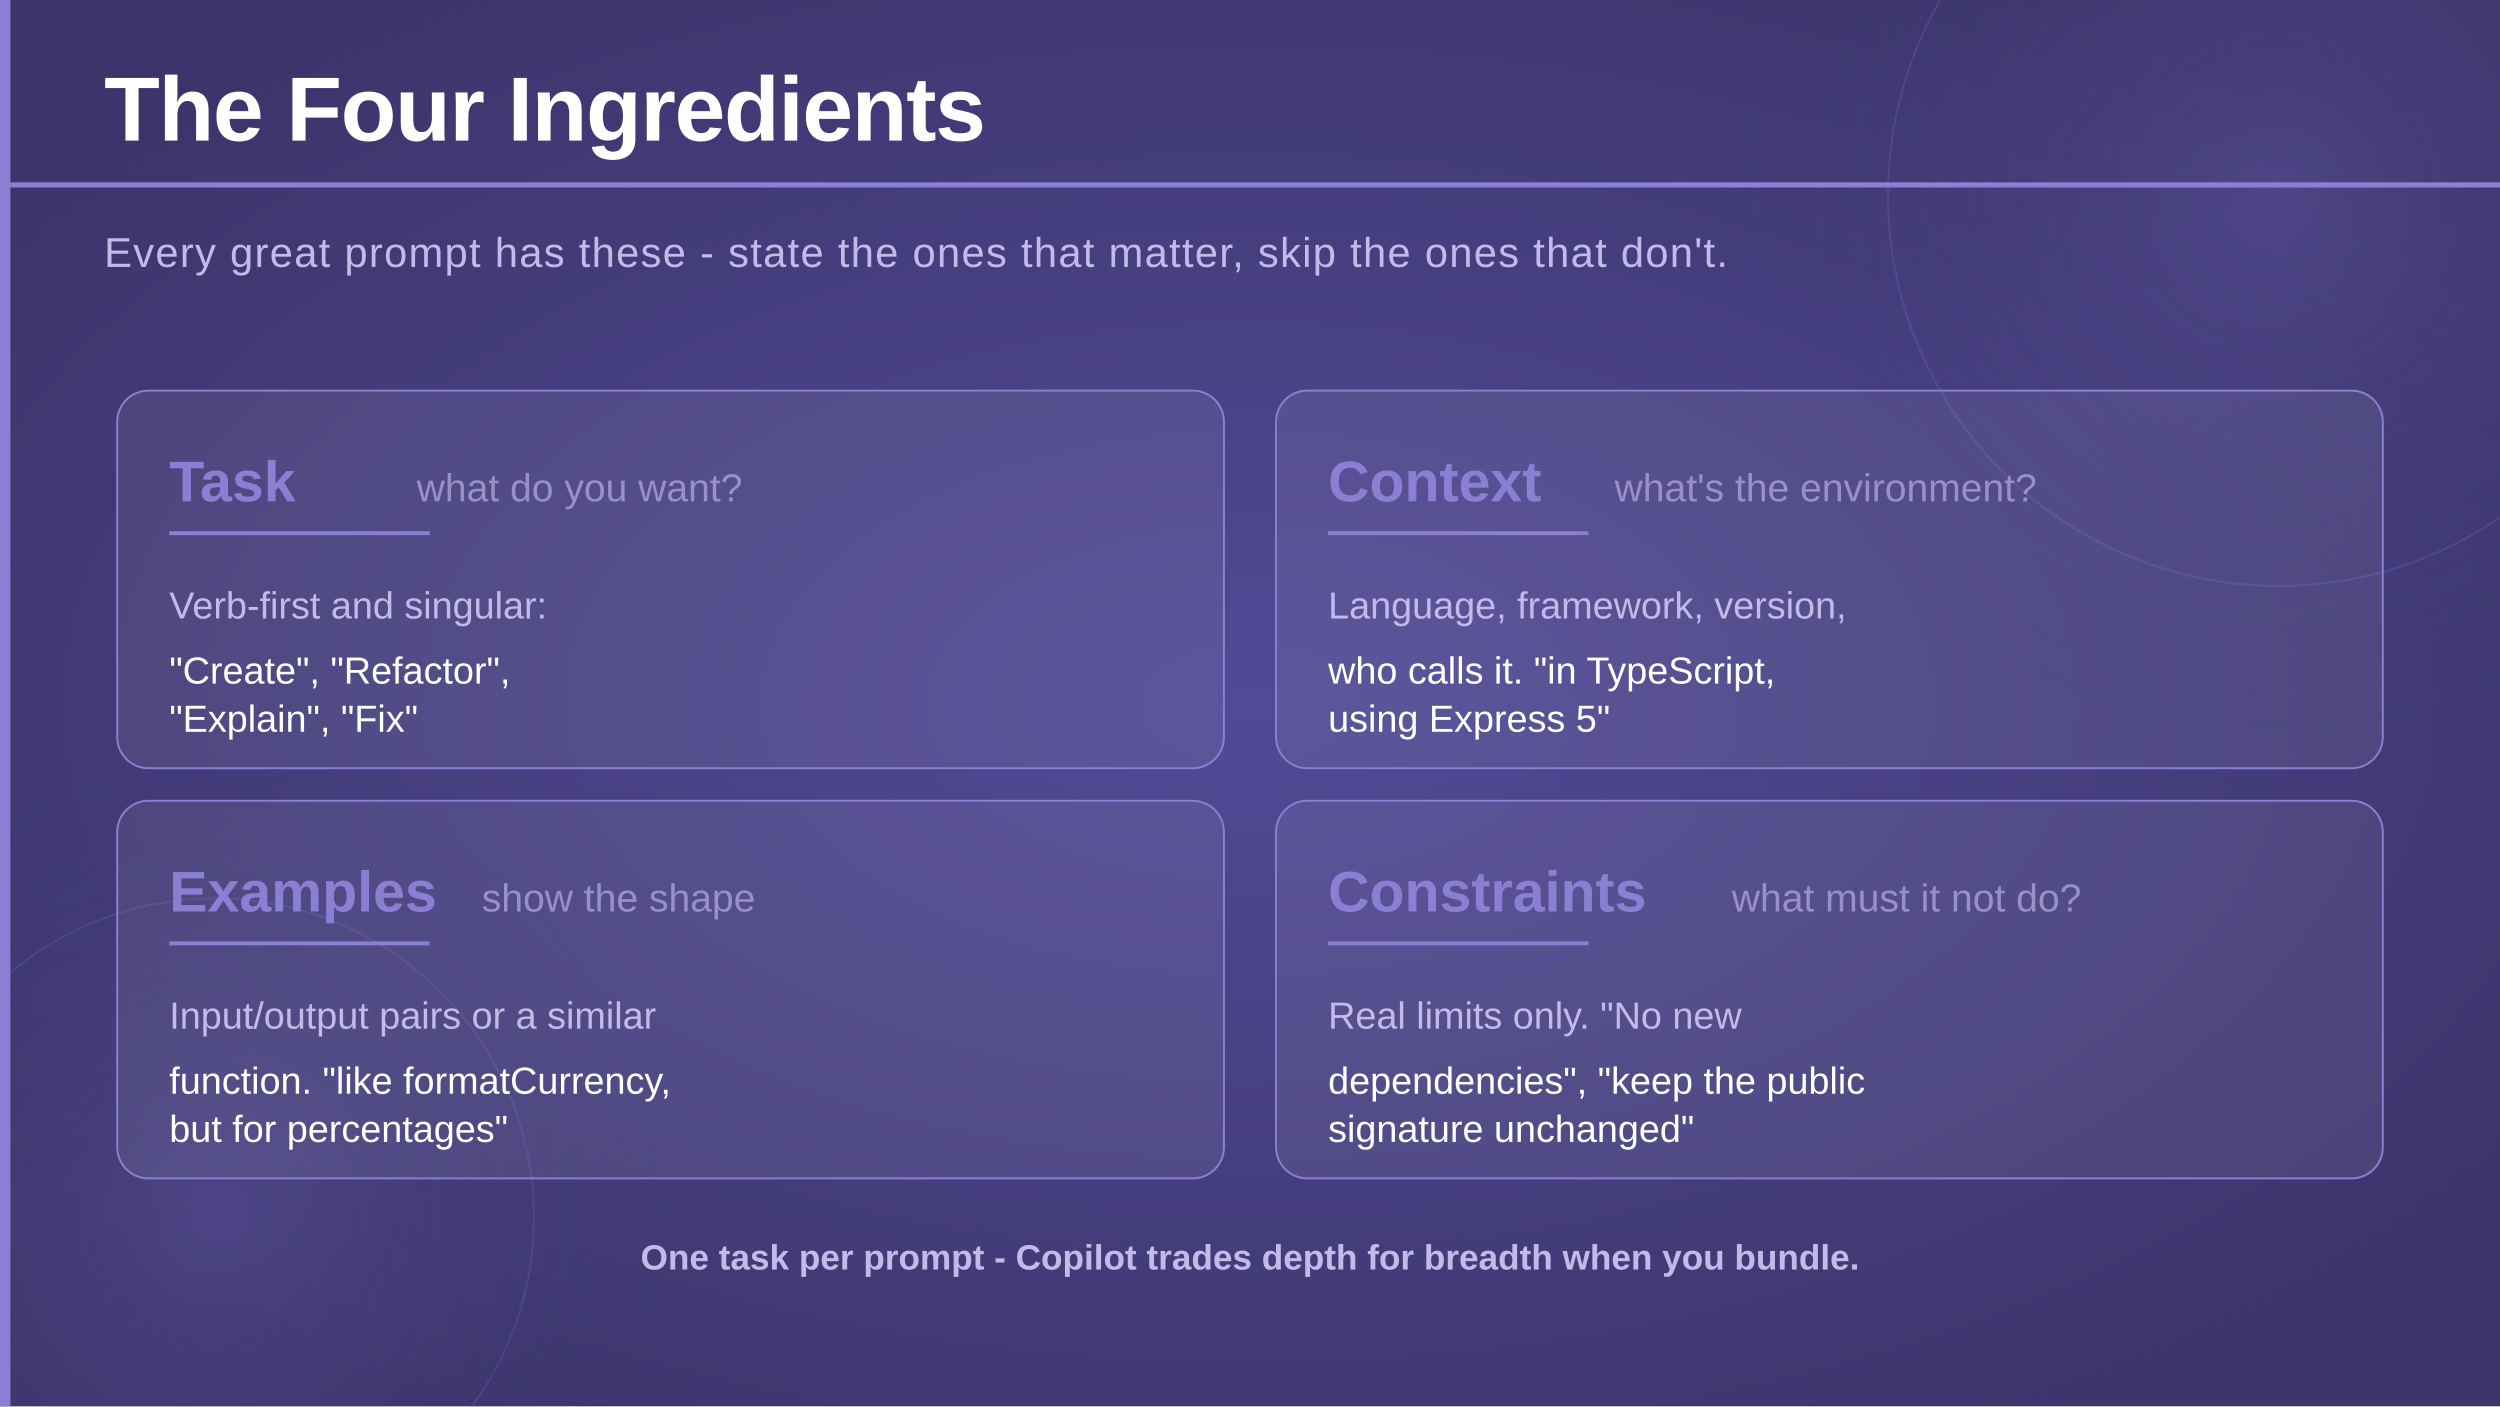
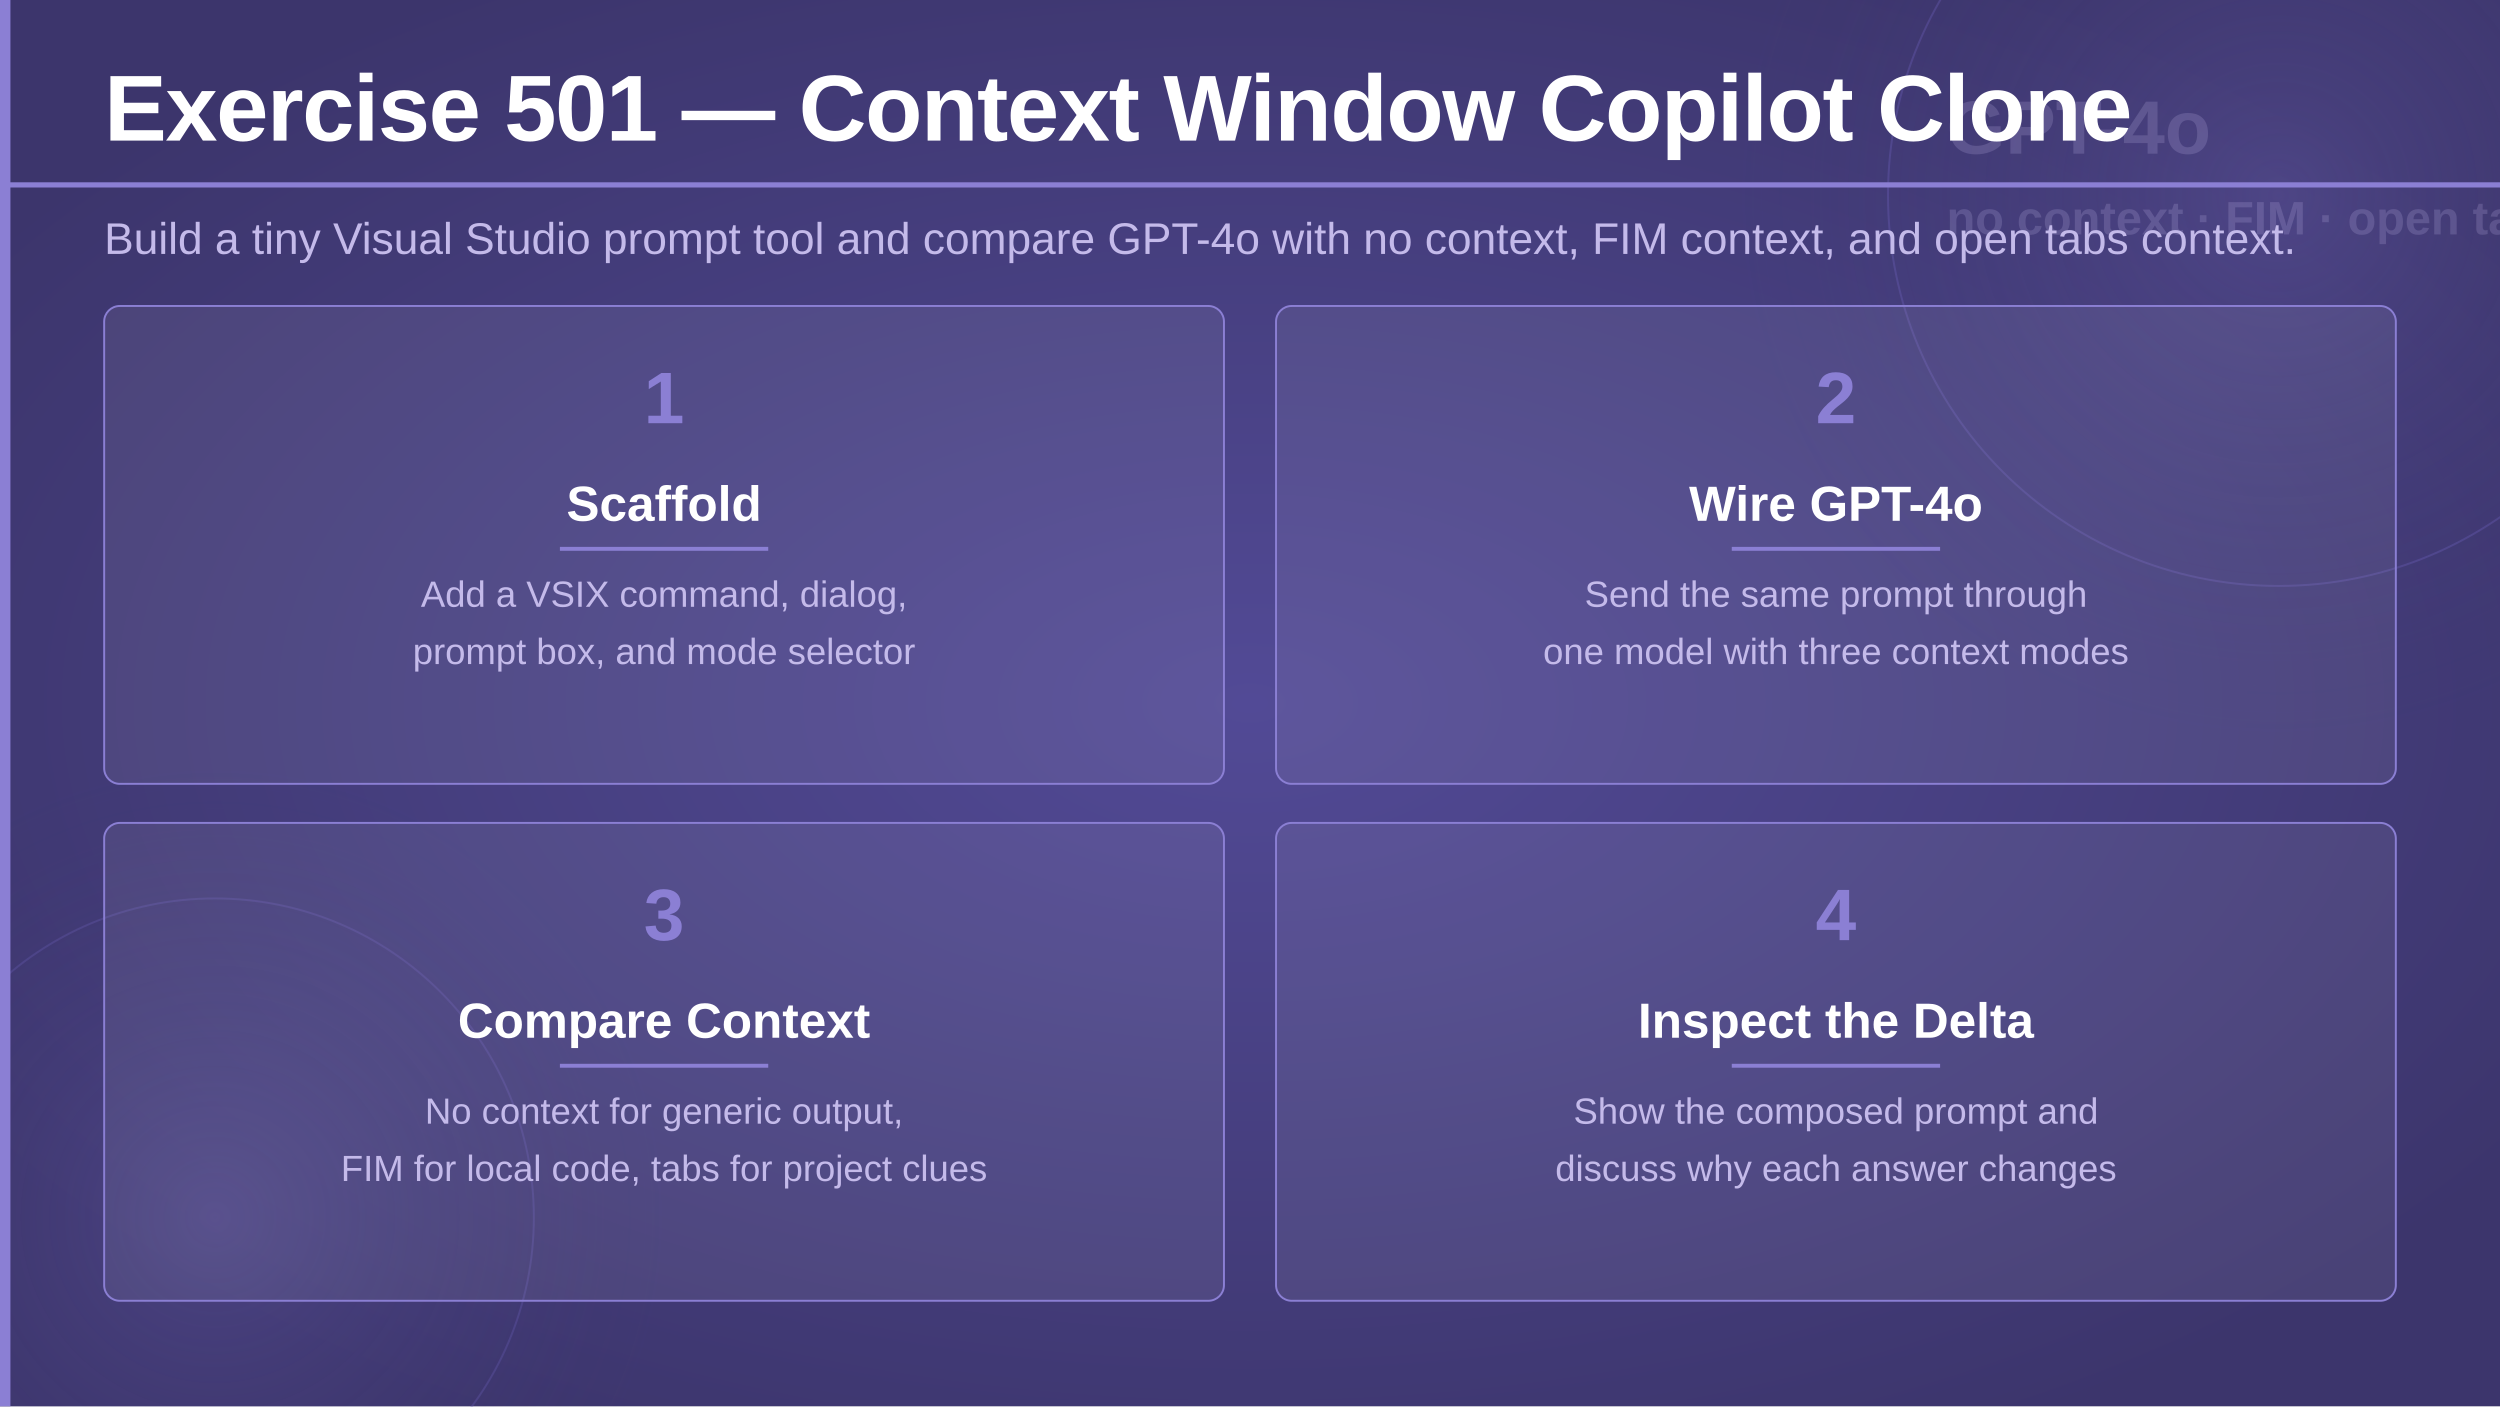
<svg xmlns="http://www.w3.org/2000/svg" viewBox="0 0 1920 1080" width="1920" height="1080">
  <defs>
    <radialGradient id="bgGlow" cx="50%" cy="50%" r="60%">
      <stop offset="0%" stop-color="#524a96" stop-opacity="1" />
      <stop offset="100%" stop-color="#3c356c" stop-opacity="1" />
    </radialGradient>
    <radialGradient id="circleGlow" cx="50%" cy="50%" r="50%">
      <stop offset="0%" stop-color="#7c70c8" stop-opacity="0.25" />
      <stop offset="100%" stop-color="#3c356c" stop-opacity="0" />
    </radialGradient>
  </defs>
  <rect width="1920" height="1080" fill="url(#bgGlow)" />
  <circle cx="1750" cy="150" r="420" fill="url(#circleGlow)" />
  <circle cx="1750" cy="150" r="300" fill="none" stroke="#6a5fb8" stroke-width="1.5" opacity="0.35" />
  <circle cx="165" cy="935" r="350" fill="url(#circleGlow)" />
  <circle cx="165" cy="935" r="245" fill="none" stroke="#6a5fb8" stroke-width="1.5" opacity="0.3" />
  <rect x="0" y="0" width="8" height="1080" fill="#8b7fd4" />
-   <text x="80" y="108" font-family="'Segoe UI', 'Helvetica Neue', Arial, sans-serif" font-size="70" font-weight="700" fill="#ffffff" letter-spacing="-1">The Four Ingredients</text>
+   <g transform="translate(1495 60)" opacity="0.2">
+     <text x="0" y="58" font-family="'Segoe UI', 'Helvetica Neue', Arial, sans-serif" font-size="58" font-weight="700" fill="#c4baea">GPT-4o</text>
+     <text x="0" y="120" font-family="'Segoe UI', 'Helvetica Neue', Arial, sans-serif" font-size="36" font-weight="600" fill="#c4baea">no context · FIM · open tabs</text>
+   </g>
+   <text x="80" y="108" font-family="'Segoe UI', 'Helvetica Neue', Arial, sans-serif" font-size="72" font-weight="700" fill="#ffffff" letter-spacing="-1">Exercise 501 — Context Window Copilot Clone</text>
  <rect x="0" y="140" width="1920" height="4" fill="#8b7fd4" />
-   <text x="80" y="205" font-family="'Segoe UI', 'Helvetica Neue', Arial, sans-serif" font-size="32" font-weight="300" fill="#c4baea" letter-spacing="1">
-     Every great prompt has these - state the ones that matter, skip the ones that don't.
+   <text x="80" y="195" font-family="'Segoe UI', 'Helvetica Neue', Arial, sans-serif" font-size="34" font-weight="300" fill="#c4baea">
+     Build a tiny Visual Studio prompt tool and compare GPT-4o with no context, FIM context, and open tabs context.
  </text>
-   <rect x="90" y="300" width="850" height="290" rx="24" fill="#ffffff" fill-opacity="0.07" stroke="#8b7fd4" stroke-width="1.5" />
-   <text x="130" y="385" font-family="'Segoe UI', 'Helvetica Neue', Arial, sans-serif" font-size="44" font-weight="700" fill="#8b7fd4">Task</text>
-   <text x="320" y="385" font-family="'Segoe UI', 'Helvetica Neue', Arial, sans-serif" font-size="30" font-weight="300" fill="#9a90c8">what do you want?</text>
-   <rect x="130" y="408" width="200" height="3" fill="#8b7fd4" />
-   <text x="130" y="475" font-family="'Segoe UI', 'Helvetica Neue', Arial, sans-serif" font-size="29" font-weight="300" fill="#c4baea">Verb-first and singular:</text>
-   <text x="130" y="525" font-family="'Segoe UI', 'Helvetica Neue', Arial, sans-serif" font-size="29" font-weight="300" fill="#ffffff">"Create", "Refactor",</text>
-   <text x="130" y="562" font-family="'Segoe UI', 'Helvetica Neue', Arial, sans-serif" font-size="29" font-weight="300" fill="#ffffff">"Explain", "Fix"</text>
-   <rect x="980" y="300" width="850" height="290" rx="24" fill="#ffffff" fill-opacity="0.07" stroke="#8b7fd4" stroke-width="1.5" />
-   <text x="1020" y="385" font-family="'Segoe UI', 'Helvetica Neue', Arial, sans-serif" font-size="44" font-weight="700" fill="#8b7fd4">Context</text>
-   <text x="1240" y="385" font-family="'Segoe UI', 'Helvetica Neue', Arial, sans-serif" font-size="30" font-weight="300" fill="#9a90c8">what's the environment?</text>
-   <rect x="1020" y="408" width="200" height="3" fill="#8b7fd4" />
-   <text x="1020" y="475" font-family="'Segoe UI', 'Helvetica Neue', Arial, sans-serif" font-size="29" font-weight="300" fill="#c4baea">Language, framework, version,</text>
-   <text x="1020" y="525" font-family="'Segoe UI', 'Helvetica Neue', Arial, sans-serif" font-size="29" font-weight="300" fill="#ffffff">who calls it. "in TypeScript,</text>
-   <text x="1020" y="562" font-family="'Segoe UI', 'Helvetica Neue', Arial, sans-serif" font-size="29" font-weight="300" fill="#ffffff">using Express 5"</text>
-   <rect x="90" y="615" width="850" height="290" rx="24" fill="#ffffff" fill-opacity="0.07" stroke="#8b7fd4" stroke-width="1.5" />
-   <text x="130" y="700" font-family="'Segoe UI', 'Helvetica Neue', Arial, sans-serif" font-size="44" font-weight="700" fill="#8b7fd4">Examples</text>
-   <text x="370" y="700" font-family="'Segoe UI', 'Helvetica Neue', Arial, sans-serif" font-size="30" font-weight="300" fill="#9a90c8">show the shape</text>
-   <rect x="130" y="723" width="200" height="3" fill="#8b7fd4" />
-   <text x="130" y="790" font-family="'Segoe UI', 'Helvetica Neue', Arial, sans-serif" font-size="29" font-weight="300" fill="#c4baea">Input/output pairs or a similar</text>
-   <text x="130" y="840" font-family="'Segoe UI', 'Helvetica Neue', Arial, sans-serif" font-size="29" font-weight="300" fill="#ffffff">function. "like formatCurrency,</text>
-   <text x="130" y="877" font-family="'Segoe UI', 'Helvetica Neue', Arial, sans-serif" font-size="29" font-weight="300" fill="#ffffff">but for percentages"</text>
-   <rect x="980" y="615" width="850" height="290" rx="24" fill="#ffffff" fill-opacity="0.07" stroke="#8b7fd4" stroke-width="1.5" />
-   <text x="1020" y="700" font-family="'Segoe UI', 'Helvetica Neue', Arial, sans-serif" font-size="44" font-weight="700" fill="#8b7fd4">Constraints</text>
-   <text x="1330" y="700" font-family="'Segoe UI', 'Helvetica Neue', Arial, sans-serif" font-size="30" font-weight="300" fill="#9a90c8">what must it not do?</text>
-   <rect x="1020" y="723" width="200" height="3" fill="#8b7fd4" />
-   <text x="1020" y="790" font-family="'Segoe UI', 'Helvetica Neue', Arial, sans-serif" font-size="29" font-weight="300" fill="#c4baea">Real limits only. "No new</text>
-   <text x="1020" y="840" font-family="'Segoe UI', 'Helvetica Neue', Arial, sans-serif" font-size="29" font-weight="300" fill="#ffffff">dependencies", "keep the public</text>
-   <text x="1020" y="877" font-family="'Segoe UI', 'Helvetica Neue', Arial, sans-serif" font-size="29" font-weight="300" fill="#ffffff">signature unchanged"</text>
-   <text x="960" y="975" text-anchor="middle" font-family="'Segoe UI', 'Helvetica Neue', Arial, sans-serif" font-size="27" font-weight="700" fill="#c4baea">One task per prompt - Copilot trades depth for breadth when you bundle.</text>
+   <rect x="80" y="235" width="860" height="367" rx="12" fill="#ffffff" fill-opacity="0.07" stroke="#8b7fd4" stroke-width="1.5" />
+   <text x="510" y="325" text-anchor="middle" font-family="'Segoe UI', 'Helvetica Neue', Arial, sans-serif" font-size="56" font-weight="700" fill="#8b7fd4">1</text>
+   <text x="510" y="400" text-anchor="middle" font-family="'Segoe UI', 'Helvetica Neue', Arial, sans-serif" font-size="38" font-weight="600" fill="#ffffff">Scaffold</text>
+   <rect x="430" y="420" width="160" height="3" fill="#8b7fd4" />
+   <text x="510" y="466" text-anchor="middle" font-family="'Segoe UI', 'Helvetica Neue', Arial, sans-serif" font-size="28" font-weight="300" fill="#c4baea">Add a VSIX command, dialog,</text>
+   <text x="510" y="510" text-anchor="middle" font-family="'Segoe UI', 'Helvetica Neue', Arial, sans-serif" font-size="28" font-weight="300" fill="#c4baea">prompt box, and mode selector</text>
+   <rect x="980" y="235" width="860" height="367" rx="12" fill="#ffffff" fill-opacity="0.07" stroke="#8b7fd4" stroke-width="1.5" />
+   <text x="1410" y="325" text-anchor="middle" font-family="'Segoe UI', 'Helvetica Neue', Arial, sans-serif" font-size="56" font-weight="700" fill="#8b7fd4">2</text>
+   <text x="1410" y="400" text-anchor="middle" font-family="'Segoe UI', 'Helvetica Neue', Arial, sans-serif" font-size="38" font-weight="600" fill="#ffffff">Wire GPT-4o</text>
+   <rect x="1330" y="420" width="160" height="3" fill="#8b7fd4" />
+   <text x="1410" y="466" text-anchor="middle" font-family="'Segoe UI', 'Helvetica Neue', Arial, sans-serif" font-size="28" font-weight="300" fill="#c4baea">Send the same prompt through</text>
+   <text x="1410" y="510" text-anchor="middle" font-family="'Segoe UI', 'Helvetica Neue', Arial, sans-serif" font-size="28" font-weight="300" fill="#c4baea">one model with three context modes</text>
+   <rect x="80" y="632" width="860" height="367" rx="12" fill="#ffffff" fill-opacity="0.07" stroke="#8b7fd4" stroke-width="1.5" />
+   <text x="510" y="722" text-anchor="middle" font-family="'Segoe UI', 'Helvetica Neue', Arial, sans-serif" font-size="56" font-weight="700" fill="#8b7fd4">3</text>
+   <text x="510" y="797" text-anchor="middle" font-family="'Segoe UI', 'Helvetica Neue', Arial, sans-serif" font-size="38" font-weight="600" fill="#ffffff">Compare Context</text>
+   <rect x="430" y="817" width="160" height="3" fill="#8b7fd4" />
+   <text x="510" y="863" text-anchor="middle" font-family="'Segoe UI', 'Helvetica Neue', Arial, sans-serif" font-size="28" font-weight="300" fill="#c4baea">No context for generic output,</text>
+   <text x="510" y="907" text-anchor="middle" font-family="'Segoe UI', 'Helvetica Neue', Arial, sans-serif" font-size="28" font-weight="300" fill="#c4baea">FIM for local code, tabs for project clues</text>
+   <rect x="980" y="632" width="860" height="367" rx="12" fill="#ffffff" fill-opacity="0.07" stroke="#8b7fd4" stroke-width="1.5" />
+   <text x="1410" y="722" text-anchor="middle" font-family="'Segoe UI', 'Helvetica Neue', Arial, sans-serif" font-size="56" font-weight="700" fill="#8b7fd4">4</text>
+   <text x="1410" y="797" text-anchor="middle" font-family="'Segoe UI', 'Helvetica Neue', Arial, sans-serif" font-size="38" font-weight="600" fill="#ffffff">Inspect the Delta</text>
+   <rect x="1330" y="817" width="160" height="3" fill="#8b7fd4" />
+   <text x="1410" y="863" text-anchor="middle" font-family="'Segoe UI', 'Helvetica Neue', Arial, sans-serif" font-size="28" font-weight="300" fill="#c4baea">Show the composed prompt and</text>
+   <text x="1410" y="907" text-anchor="middle" font-family="'Segoe UI', 'Helvetica Neue', Arial, sans-serif" font-size="28" font-weight="300" fill="#c4baea">discuss why each answer changes</text>
</svg>
